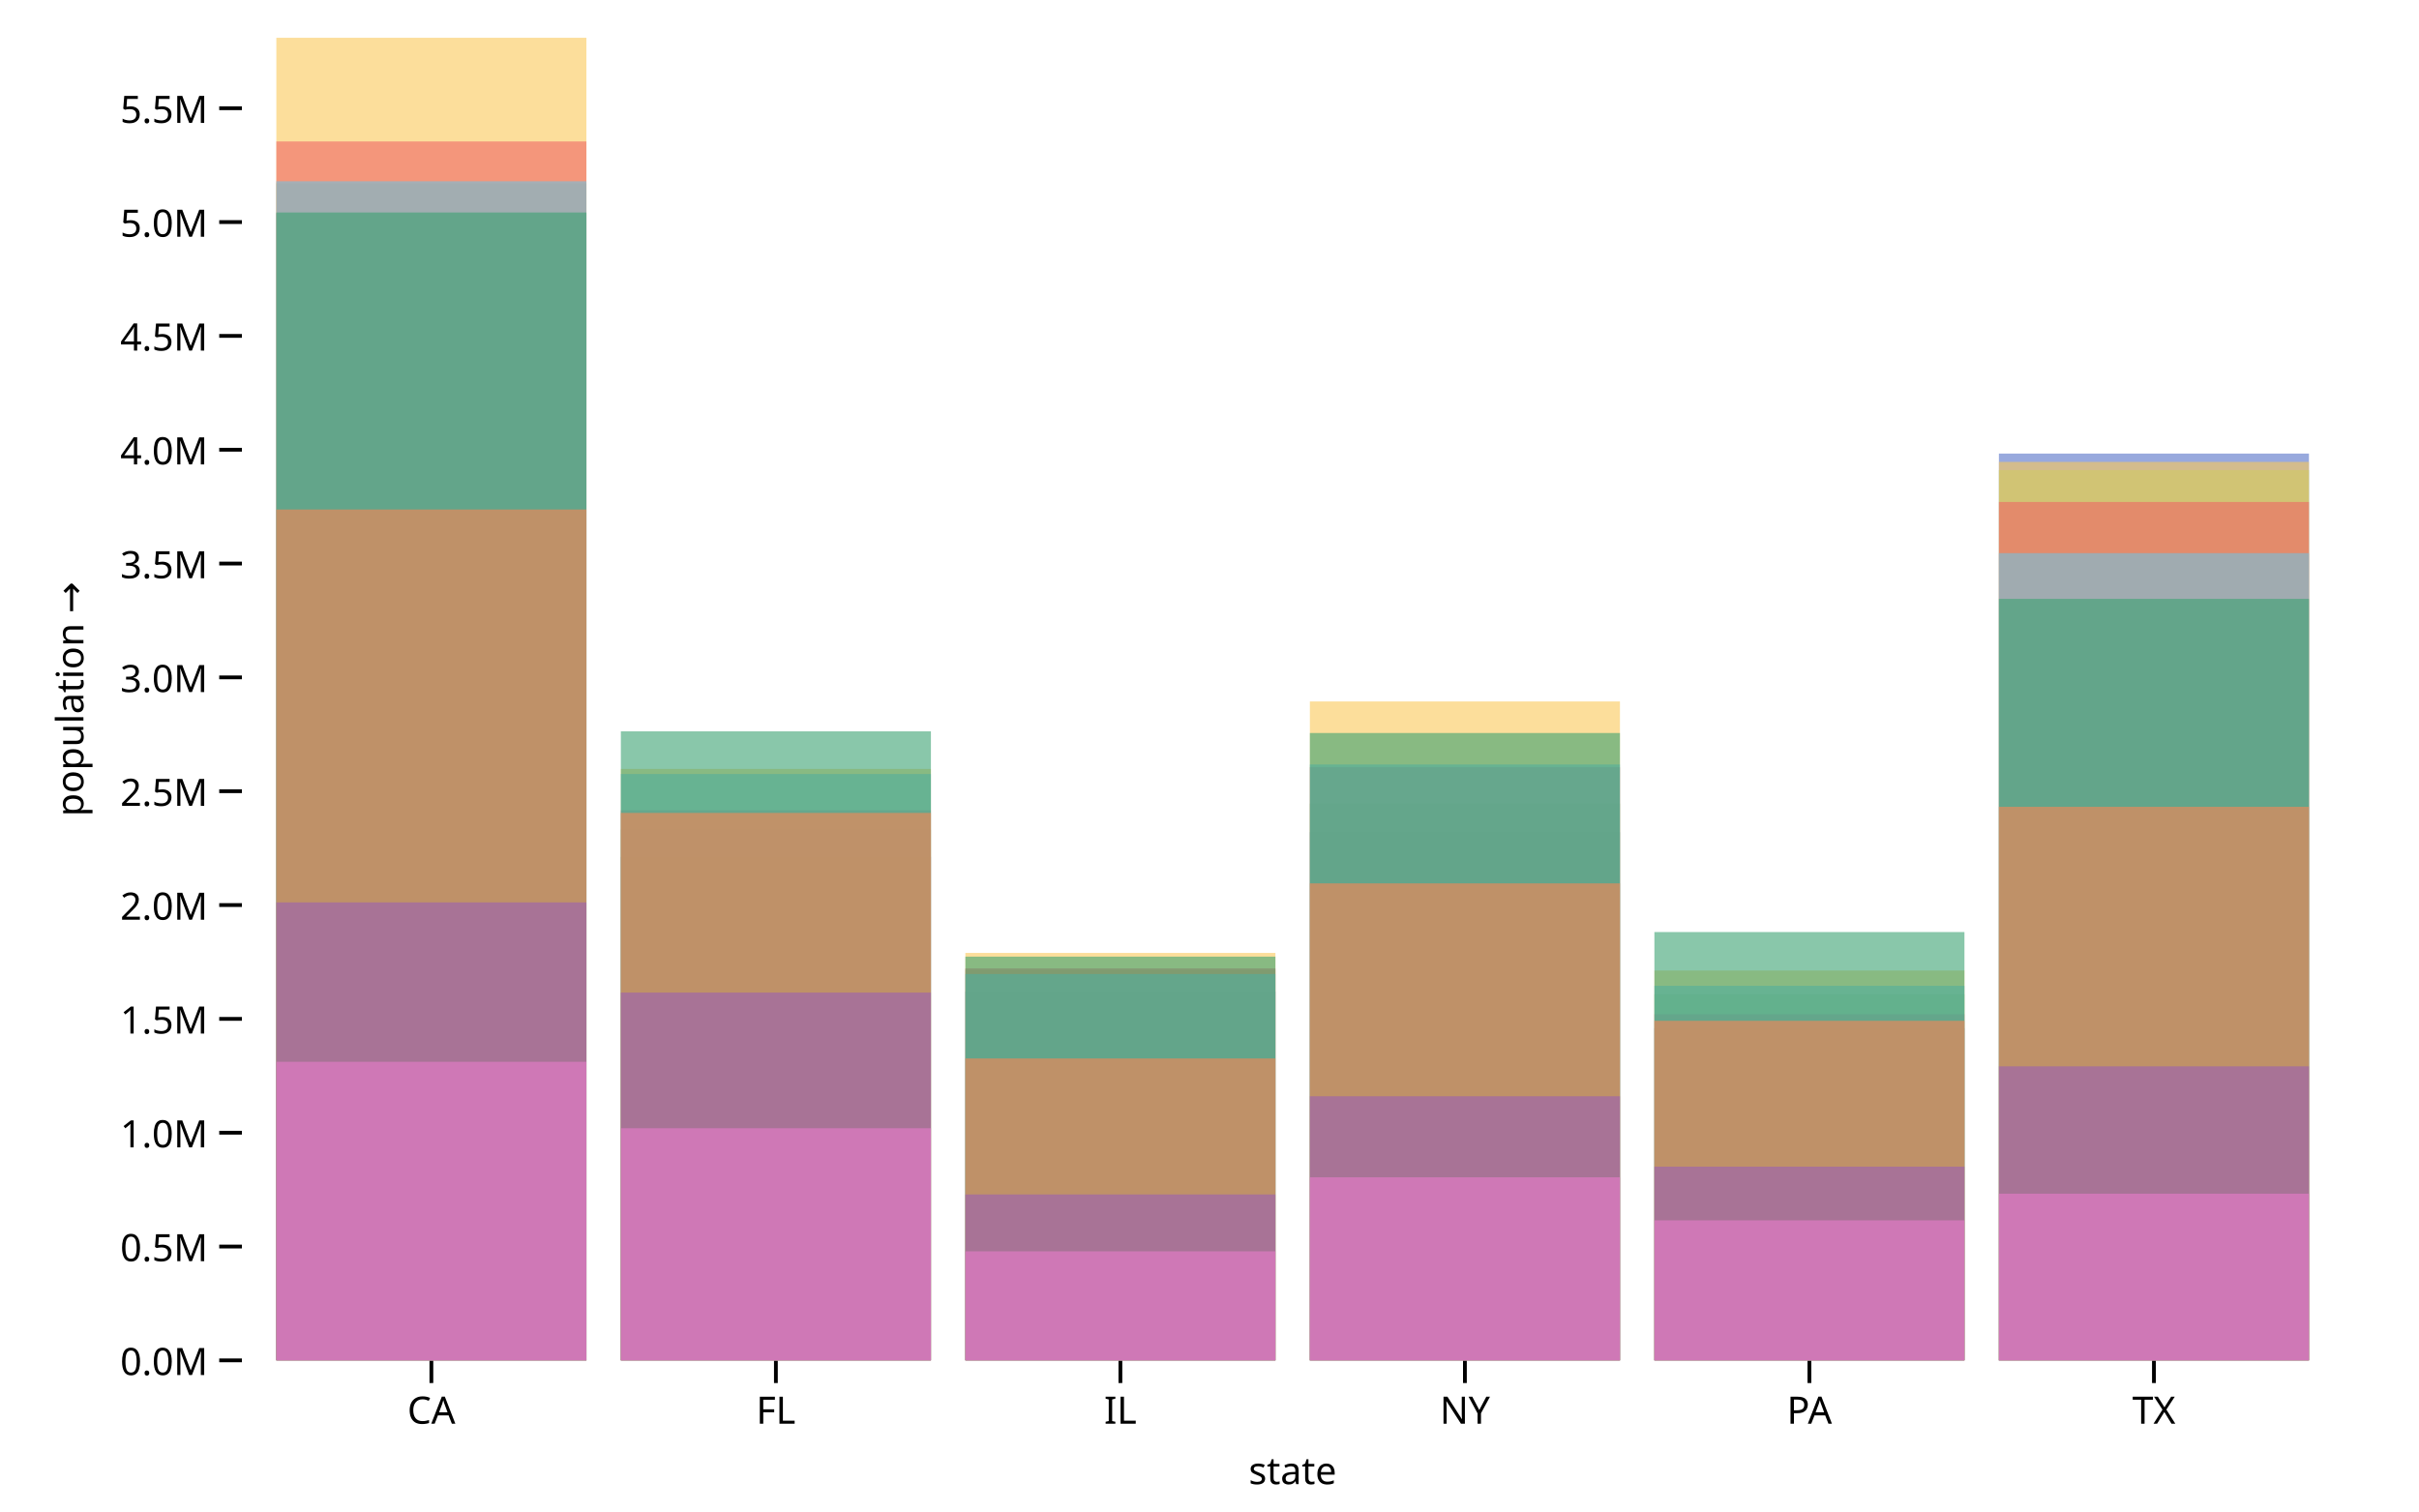
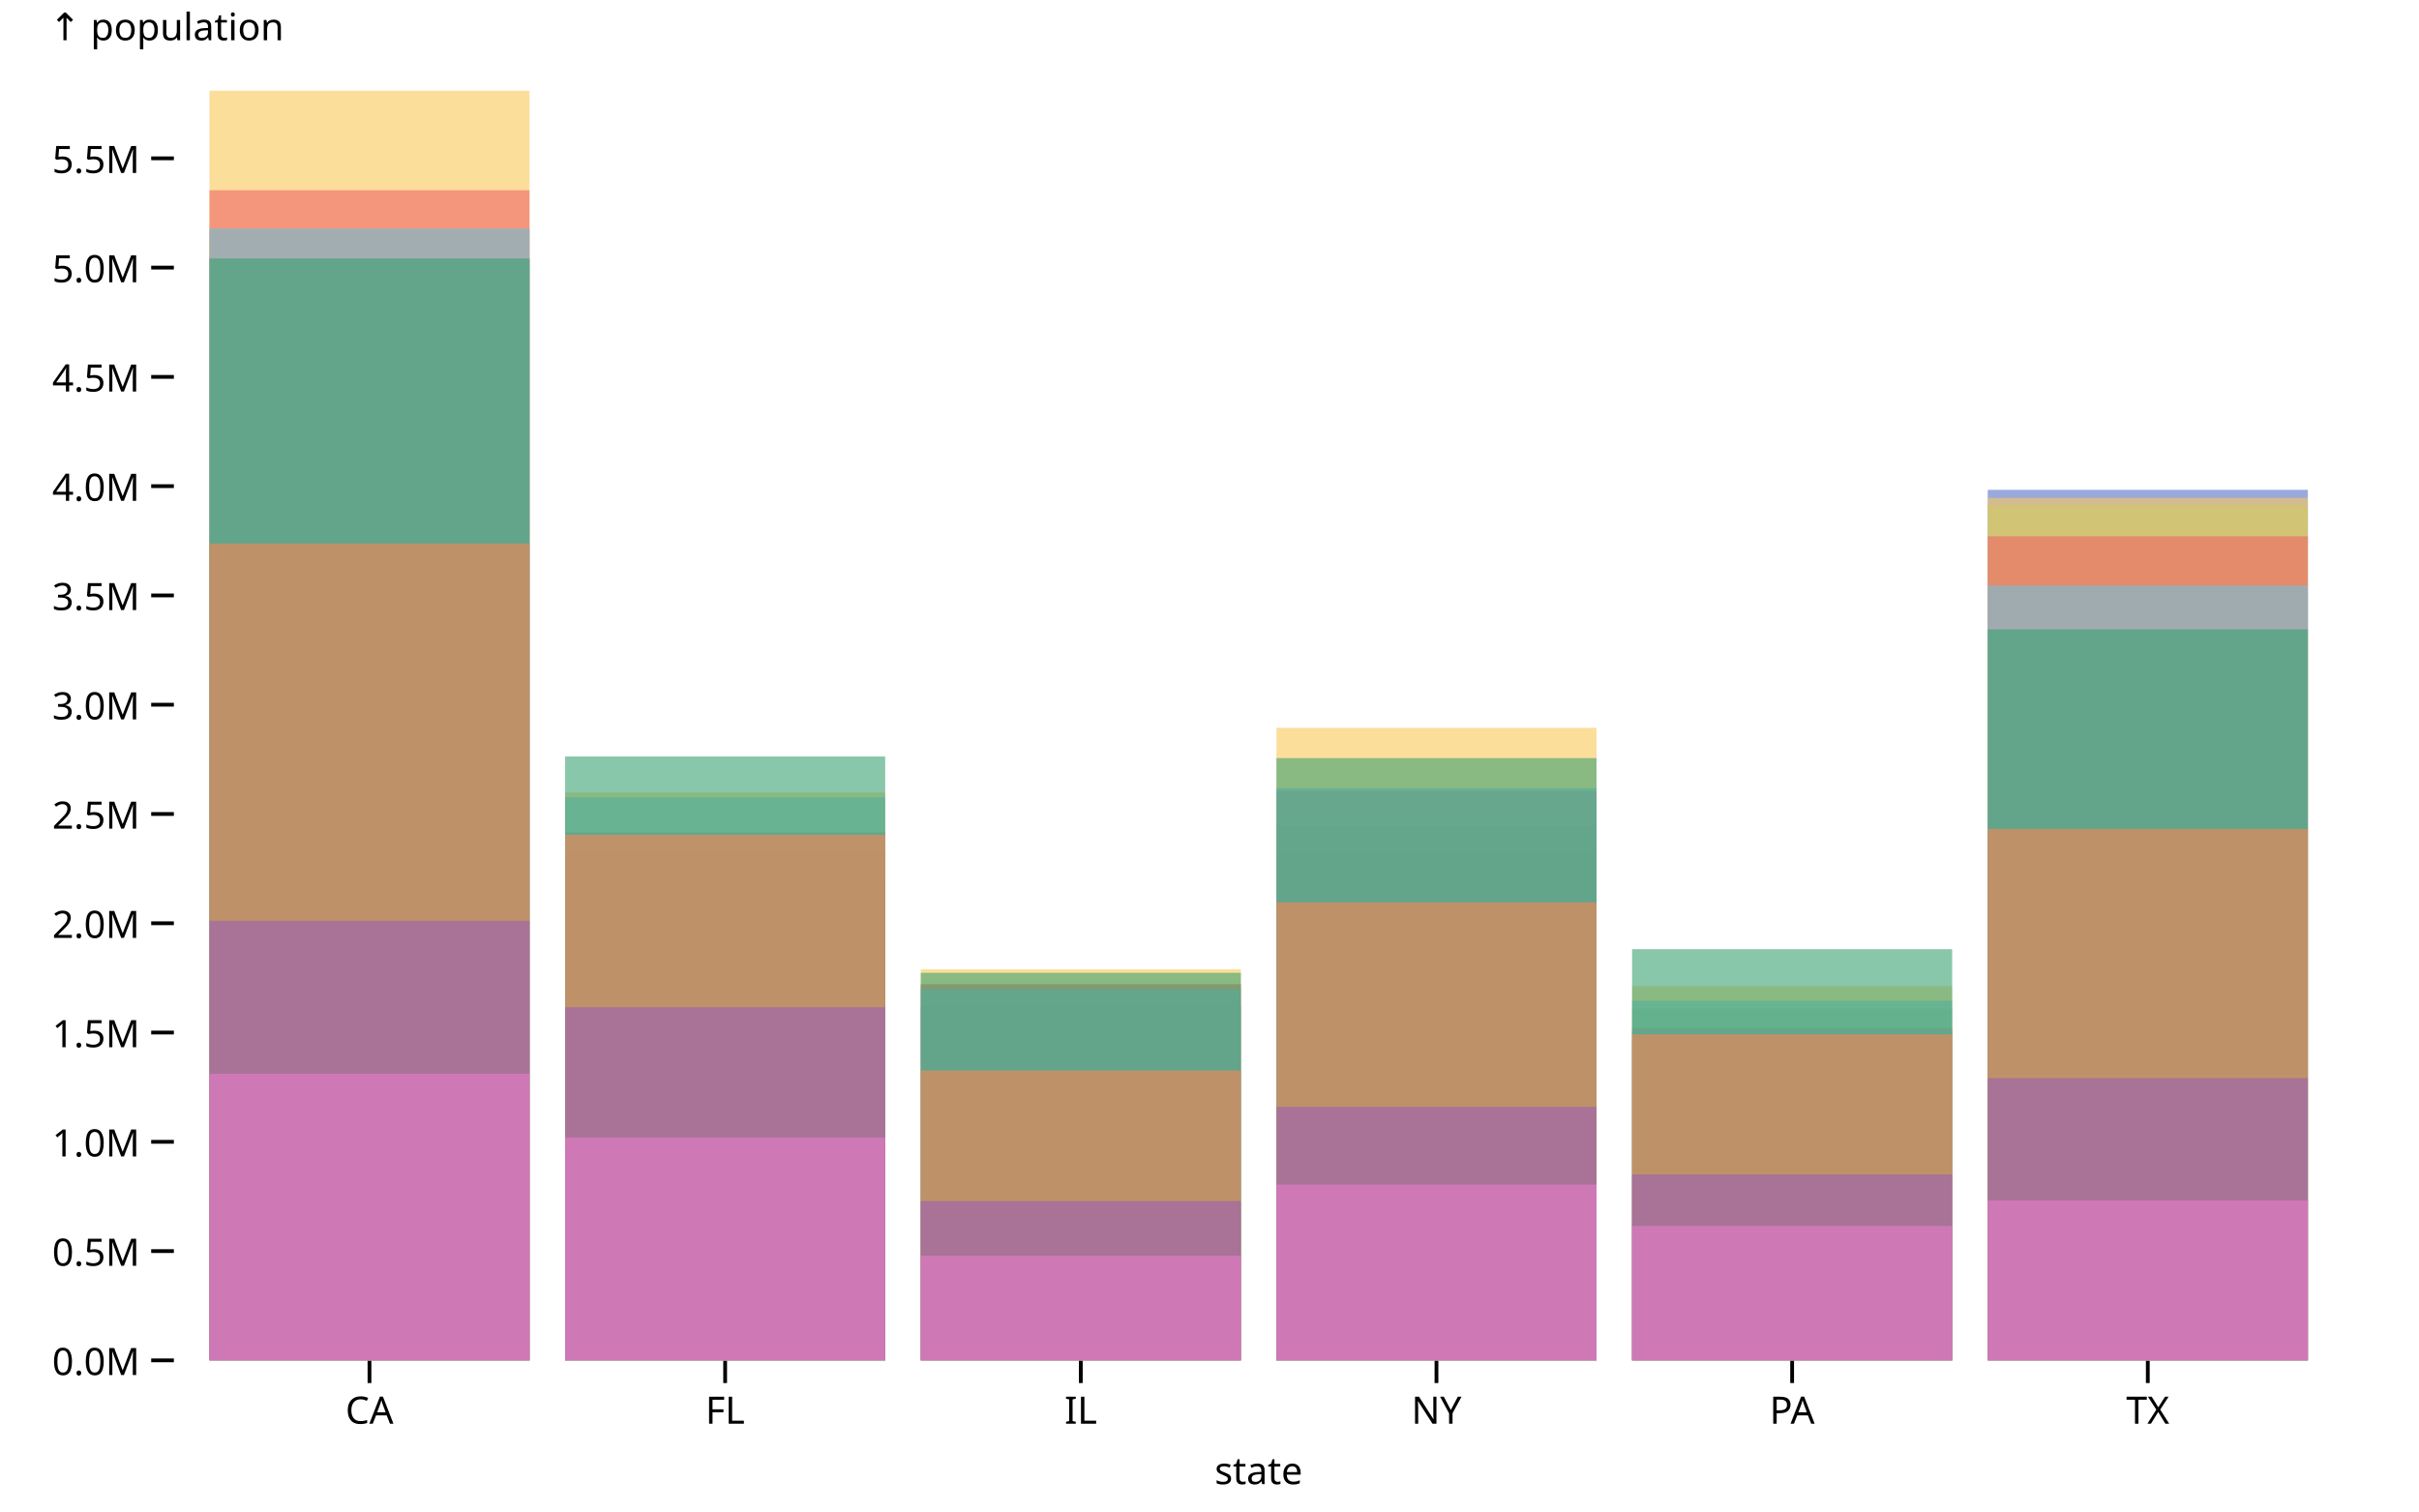
<svg xmlns="http://www.w3.org/2000/svg" width="640" height="400" viewBox="0 0 640 400">
-   <line x1="114.131" y1="360" x2="114.131" y2="366" stroke="currentColor" stroke-width="1" />
-   <line x1="205.279" y1="360" x2="205.279" y2="366" stroke="currentColor" stroke-width="1" />
-   <line x1="296.426" y1="360" x2="296.426" y2="366" stroke="currentColor" stroke-width="1" />
-   <line x1="387.574" y1="360" x2="387.574" y2="366" stroke="currentColor" stroke-width="1" />
-   <line x1="478.721" y1="360" x2="478.721" y2="366" stroke="currentColor" stroke-width="1" />
-   <line x1="569.869" y1="360" x2="569.869" y2="366" stroke="currentColor" stroke-width="1" />
-   <text x="114.131" y="369" font-family="system-ui, sans-serif" font-size="10" text-anchor="middle" dominant-baseline="text-before-edge" fill="currentColor">CA</text>
-   <text x="205.279" y="369" font-family="system-ui, sans-serif" font-size="10" text-anchor="middle" dominant-baseline="text-before-edge" fill="currentColor">FL</text>
-   <text x="296.426" y="369" font-family="system-ui, sans-serif" font-size="10" text-anchor="middle" dominant-baseline="text-before-edge" fill="currentColor">IL</text>
-   <text x="387.574" y="369" font-family="system-ui, sans-serif" font-size="10" text-anchor="middle" dominant-baseline="text-before-edge" fill="currentColor">NY</text>
-   <text x="478.721" y="369" font-family="system-ui, sans-serif" font-size="10" text-anchor="middle" dominant-baseline="text-before-edge" fill="currentColor">PA</text>
-   <text x="569.869" y="369" font-family="system-ui, sans-serif" font-size="10" text-anchor="middle" dominant-baseline="text-before-edge" fill="currentColor">TX</text>
-   <text x="342" y="385" font-family="system-ui, sans-serif" font-size="10" text-anchor="middle" dominant-baseline="text-before-edge" fill="currentColor">state</text>
-   <line x1="64" y1="360" x2="58" y2="360" stroke="currentColor" stroke-width="1" />
-   <line x1="64" y1="329.877" x2="58" y2="329.877" stroke="currentColor" stroke-width="1" />
-   <line x1="64" y1="299.753" x2="58" y2="299.753" stroke="currentColor" stroke-width="1" />
-   <line x1="64" y1="269.63" x2="58" y2="269.63" stroke="currentColor" stroke-width="1" />
-   <line x1="64" y1="239.507" x2="58" y2="239.507" stroke="currentColor" stroke-width="1" />
-   <line x1="64" y1="209.383" x2="58" y2="209.383" stroke="currentColor" stroke-width="1" />
-   <line x1="64" y1="179.26" x2="58" y2="179.26" stroke="currentColor" stroke-width="1" />
-   <line x1="64" y1="149.137" x2="58" y2="149.137" stroke="currentColor" stroke-width="1" />
-   <line x1="64" y1="119.014" x2="58" y2="119.014" stroke="currentColor" stroke-width="1" />
-   <line x1="64" y1="88.89" x2="58" y2="88.89" stroke="currentColor" stroke-width="1" />
-   <line x1="64" y1="58.767" x2="58" y2="58.767" stroke="currentColor" stroke-width="1" />
-   <line x1="64" y1="28.644" x2="58" y2="28.644" stroke="currentColor" stroke-width="1" />
-   <text x="55" y="360" font-family="system-ui, sans-serif" font-size="10" text-anchor="end" dominant-baseline="central" fill="currentColor">0.0M</text>
-   <text x="55" y="329.877" font-family="system-ui, sans-serif" font-size="10" text-anchor="end" dominant-baseline="central" fill="currentColor">0.5M</text>
-   <text x="55" y="299.753" font-family="system-ui, sans-serif" font-size="10" text-anchor="end" dominant-baseline="central" fill="currentColor">1.0M</text>
-   <text x="55" y="269.63" font-family="system-ui, sans-serif" font-size="10" text-anchor="end" dominant-baseline="central" fill="currentColor">1.5M</text>
-   <text x="55" y="239.507" font-family="system-ui, sans-serif" font-size="10" text-anchor="end" dominant-baseline="central" fill="currentColor">2.0M</text>
-   <text x="55" y="209.383" font-family="system-ui, sans-serif" font-size="10" text-anchor="end" dominant-baseline="central" fill="currentColor">2.5M</text>
-   <text x="55" y="179.26" font-family="system-ui, sans-serif" font-size="10" text-anchor="end" dominant-baseline="central" fill="currentColor">3.0M</text>
-   <text x="55" y="149.137" font-family="system-ui, sans-serif" font-size="10" text-anchor="end" dominant-baseline="central" fill="currentColor">3.5M</text>
-   <text x="55" y="119.014" font-family="system-ui, sans-serif" font-size="10" text-anchor="end" dominant-baseline="central" fill="currentColor">4.0M</text>
-   <text x="55" y="88.89" font-family="system-ui, sans-serif" font-size="10" text-anchor="end" dominant-baseline="central" fill="currentColor">4.5M</text>
-   <text x="55" y="58.767" font-family="system-ui, sans-serif" font-size="10" text-anchor="end" dominant-baseline="central" fill="currentColor">5.0M</text>
-   <text x="55" y="28.644" font-family="system-ui, sans-serif" font-size="10" text-anchor="end" dominant-baseline="central" fill="currentColor">5.5M</text>
-   <text x="25" y="185" transform="rotate(-90,25,185)" font-family="system-ui, sans-serif" font-size="10" text-anchor="middle" dominant-baseline="text-after-edge" fill="currentColor">population →</text>
-   <rect x="73.115" y="56.451" width="82.033" height="303.549" fill="#5470c6" fill-opacity="0.6" />
-   <rect x="73.115" y="48.504" width="82.033" height="311.496" fill="#91cc75" fill-opacity="0.6" />
-   <rect x="73.115" y="10" width="82.033" height="350" fill="#fac858" fill-opacity="0.6" />
-   <rect x="73.115" y="37.433" width="82.033" height="322.567" fill="#ee6666" fill-opacity="0.6" />
-   <rect x="73.115" y="47.967" width="82.033" height="312.033" fill="#73c0de" fill-opacity="0.6" />
-   <rect x="73.115" y="56.231" width="82.033" height="303.769" fill="#3ba272" fill-opacity="0.6" />
-   <rect x="73.115" y="134.831" width="82.033" height="225.169" fill="#fc8452" fill-opacity="0.6" />
-   <rect x="73.115" y="238.803" width="82.033" height="121.197" fill="#9a60b4" fill-opacity="0.6" />
-   <rect x="73.115" y="280.994" width="82.033" height="79.006" fill="#ea7ccc" fill-opacity="0.6" />
-   <rect x="528.852" y="120.032" width="82.033" height="239.968" fill="#5470c6" fill-opacity="0.6" />
-   <rect x="528.852" y="124.404" width="82.033" height="235.596" fill="#91cc75" fill-opacity="0.6" />
-   <rect x="528.852" y="122.24" width="82.033" height="237.76" fill="#fac858" fill-opacity="0.6" />
-   <rect x="528.852" y="132.838" width="82.033" height="227.162" fill="#ee6666" fill-opacity="0.6" />
-   <rect x="528.852" y="146.381" width="82.033" height="213.619" fill="#73c0de" fill-opacity="0.6" />
-   <rect x="528.852" y="158.479" width="82.033" height="201.521" fill="#3ba272" fill-opacity="0.6" />
-   <rect x="528.852" y="213.511" width="82.033" height="146.489" fill="#fc8452" fill-opacity="0.6" />
-   <rect x="528.852" y="282.192" width="82.033" height="77.808" fill="#9a60b4" fill-opacity="0.6" />
-   <rect x="528.852" y="315.889" width="82.033" height="44.111" fill="#ea7ccc" fill-opacity="0.6" />
-   <rect x="164.262" y="226.794" width="82.033" height="133.206" fill="#5470c6" fill-opacity="0.6" />
-   <rect x="164.262" y="219.559" width="82.033" height="140.441" fill="#91cc75" fill-opacity="0.6" />
-   <rect x="164.262" y="203.49" width="82.033" height="156.51" fill="#fac858" fill-opacity="0.6" />
-   <rect x="164.262" y="214.434" width="82.033" height="145.566" fill="#ee6666" fill-opacity="0.6" />
-   <rect x="164.262" y="204.83" width="82.033" height="155.17" fill="#73c0de" fill-opacity="0.6" />
-   <rect x="164.262" y="193.54" width="82.033" height="166.46" fill="#3ba272" fill-opacity="0.6" />
-   <rect x="164.262" y="215.127" width="82.033" height="144.873" fill="#fc8452" fill-opacity="0.6" />
-   <rect x="164.262" y="262.669" width="82.033" height="97.331" fill="#9a60b4" fill-opacity="0.6" />
-   <rect x="164.262" y="298.575" width="82.033" height="61.425" fill="#ea7ccc" fill-opacity="0.6" />
-   <rect x="346.557" y="220.231" width="82.033" height="139.769" fill="#5470c6" fill-opacity="0.6" />
-   <rect x="346.557" y="212.661" width="82.033" height="147.339" fill="#91cc75" fill-opacity="0.6" />
-   <rect x="346.557" y="185.63" width="82.033" height="174.37" fill="#fac858" fill-opacity="0.6" />
-   <rect x="346.557" y="203.036" width="82.033" height="156.964" fill="#ee6666" fill-opacity="0.6" />
-   <rect x="346.557" y="202.315" width="82.033" height="157.685" fill="#73c0de" fill-opacity="0.6" />
-   <rect x="346.557" y="193.983" width="82.033" height="166.017" fill="#3ba272" fill-opacity="0.6" />
-   <rect x="346.557" y="233.771" width="82.033" height="126.229" fill="#fc8452" fill-opacity="0.6" />
-   <rect x="346.557" y="290.111" width="82.033" height="69.889" fill="#9a60b4" fill-opacity="0.6" />
-   <rect x="346.557" y="311.556" width="82.033" height="48.444" fill="#ea7ccc" fill-opacity="0.6" />
-   <rect x="255.41" y="262.42" width="82.033" height="97.58" fill="#5470c6" fill-opacity="0.6" />
-   <rect x="255.41" y="256.618" width="82.033" height="103.382" fill="#91cc75" fill-opacity="0.6" />
-   <rect x="255.41" y="252.174" width="82.033" height="107.826" fill="#fac858" fill-opacity="0.6" />
-   <rect x="255.41" y="256.258" width="82.033" height="103.742" fill="#ee6666" fill-opacity="0.6" />
-   <rect x="255.41" y="257.757" width="82.033" height="102.243" fill="#73c0de" fill-opacity="0.6" />
-   <rect x="255.41" y="253.161" width="82.033" height="106.839" fill="#3ba272" fill-opacity="0.6" />
-   <rect x="255.41" y="280.106" width="82.033" height="79.894" fill="#fc8452" fill-opacity="0.6" />
-   <rect x="255.41" y="316.091" width="82.033" height="43.909" fill="#9a60b4" fill-opacity="0.6" />
-   <rect x="255.41" y="331.145" width="82.033" height="28.855" fill="#ea7ccc" fill-opacity="0.6" />
-   <rect x="437.705" y="272.104" width="82.033" height="87.896" fill="#5470c6" fill-opacity="0.6" />
-   <rect x="437.705" y="263.122" width="82.033" height="96.878" fill="#91cc75" fill-opacity="0.6" />
-   <rect x="437.705" y="256.831" width="82.033" height="103.169" fill="#fac858" fill-opacity="0.6" />
-   <rect x="437.705" y="268.401" width="82.033" height="91.599" fill="#ee6666" fill-opacity="0.6" />
-   <rect x="437.705" y="260.877" width="82.033" height="99.123" fill="#73c0de" fill-opacity="0.6" />
-   <rect x="437.705" y="246.653" width="82.033" height="113.347" fill="#3ba272" fill-opacity="0.6" />
-   <rect x="437.705" y="270.14" width="82.033" height="89.86" fill="#fc8452" fill-opacity="0.6" />
-   <rect x="437.705" y="308.736" width="82.033" height="51.264" fill="#9a60b4" fill-opacity="0.6" />
-   <rect x="437.705" y="322.944" width="82.033" height="37.056" fill="#ea7ccc" fill-opacity="0.6" />
+   <line x1="97.754" y1="360" x2="97.754" y2="366" stroke="currentColor" stroke-width="1" />
+   <line x1="191.852" y1="360" x2="191.852" y2="366" stroke="currentColor" stroke-width="1" />
+   <line x1="285.951" y1="360" x2="285.951" y2="366" stroke="currentColor" stroke-width="1" />
+   <line x1="380.049" y1="360" x2="380.049" y2="366" stroke="currentColor" stroke-width="1" />
+   <line x1="474.148" y1="360" x2="474.148" y2="366" stroke="currentColor" stroke-width="1" />
+   <line x1="568.246" y1="360" x2="568.246" y2="366" stroke="currentColor" stroke-width="1" />
+   <text x="97.754" y="369" font-family="system-ui, sans-serif" font-size="10" text-anchor="middle" dominant-baseline="text-before-edge" fill="currentColor">CA</text>
+   <text x="191.852" y="369" font-family="system-ui, sans-serif" font-size="10" text-anchor="middle" dominant-baseline="text-before-edge" fill="currentColor">FL</text>
+   <text x="285.951" y="369" font-family="system-ui, sans-serif" font-size="10" text-anchor="middle" dominant-baseline="text-before-edge" fill="currentColor">IL</text>
+   <text x="380.049" y="369" font-family="system-ui, sans-serif" font-size="10" text-anchor="middle" dominant-baseline="text-before-edge" fill="currentColor">NY</text>
+   <text x="474.148" y="369" font-family="system-ui, sans-serif" font-size="10" text-anchor="middle" dominant-baseline="text-before-edge" fill="currentColor">PA</text>
+   <text x="568.246" y="369" font-family="system-ui, sans-serif" font-size="10" text-anchor="middle" dominant-baseline="text-before-edge" fill="currentColor">TX</text>
+   <text x="333" y="385" font-family="system-ui, sans-serif" font-size="10" text-anchor="middle" dominant-baseline="text-before-edge" fill="currentColor">state</text>
+   <line x1="46" y1="360" x2="40" y2="360" stroke="currentColor" stroke-width="1" />
+   <line x1="46" y1="331.082" x2="40" y2="331.082" stroke="currentColor" stroke-width="1" />
+   <line x1="46" y1="302.163" x2="40" y2="302.163" stroke="currentColor" stroke-width="1" />
+   <line x1="46" y1="273.245" x2="40" y2="273.245" stroke="currentColor" stroke-width="1" />
+   <line x1="46" y1="244.326" x2="40" y2="244.326" stroke="currentColor" stroke-width="1" />
+   <line x1="46" y1="215.408" x2="40" y2="215.408" stroke="currentColor" stroke-width="1" />
+   <line x1="46" y1="186.49" x2="40" y2="186.49" stroke="currentColor" stroke-width="1" />
+   <line x1="46" y1="157.571" x2="40" y2="157.571" stroke="currentColor" stroke-width="1" />
+   <line x1="46" y1="128.653" x2="40" y2="128.653" stroke="currentColor" stroke-width="1" />
+   <line x1="46" y1="99.735" x2="40" y2="99.735" stroke="currentColor" stroke-width="1" />
+   <line x1="46" y1="70.816" x2="40" y2="70.816" stroke="currentColor" stroke-width="1" />
+   <line x1="46" y1="41.898" x2="40" y2="41.898" stroke="currentColor" stroke-width="1" />
+   <text x="37" y="360" font-family="system-ui, sans-serif" font-size="10" text-anchor="end" dominant-baseline="central" fill="currentColor">0.0M</text>
+   <text x="37" y="331.082" font-family="system-ui, sans-serif" font-size="10" text-anchor="end" dominant-baseline="central" fill="currentColor">0.5M</text>
+   <text x="37" y="302.163" font-family="system-ui, sans-serif" font-size="10" text-anchor="end" dominant-baseline="central" fill="currentColor">1.0M</text>
+   <text x="37" y="273.245" font-family="system-ui, sans-serif" font-size="10" text-anchor="end" dominant-baseline="central" fill="currentColor">1.5M</text>
+   <text x="37" y="244.326" font-family="system-ui, sans-serif" font-size="10" text-anchor="end" dominant-baseline="central" fill="currentColor">2.0M</text>
+   <text x="37" y="215.408" font-family="system-ui, sans-serif" font-size="10" text-anchor="end" dominant-baseline="central" fill="currentColor">2.5M</text>
+   <text x="37" y="186.49" font-family="system-ui, sans-serif" font-size="10" text-anchor="end" dominant-baseline="central" fill="currentColor">3.0M</text>
+   <text x="37" y="157.571" font-family="system-ui, sans-serif" font-size="10" text-anchor="end" dominant-baseline="central" fill="currentColor">3.5M</text>
+   <text x="37" y="128.653" font-family="system-ui, sans-serif" font-size="10" text-anchor="end" dominant-baseline="central" fill="currentColor">4.0M</text>
+   <text x="37" y="99.735" font-family="system-ui, sans-serif" font-size="10" text-anchor="end" dominant-baseline="central" fill="currentColor">4.5M</text>
+   <text x="37" y="70.816" font-family="system-ui, sans-serif" font-size="10" text-anchor="end" dominant-baseline="central" fill="currentColor">5.0M</text>
+   <text x="37" y="41.898" font-family="system-ui, sans-serif" font-size="10" text-anchor="end" dominant-baseline="central" fill="currentColor">5.5M</text>
+   <text x="13" y="13" font-family="system-ui, sans-serif" font-size="10" text-anchor="start" dominant-baseline="text-after-edge" fill="currentColor">↑ population</text>
+   <rect x="55.41" y="68.593" width="84.689" height="291.407" fill="#5470c6" fill-opacity="0.6" />
+   <rect x="55.41" y="60.964" width="84.689" height="299.036" fill="#91cc75" fill-opacity="0.6" />
+   <rect x="55.41" y="24" width="84.689" height="336" fill="#fac858" fill-opacity="0.6" />
+   <rect x="55.41" y="50.336" width="84.689" height="309.664" fill="#ee6666" fill-opacity="0.6" />
+   <rect x="55.41" y="60.449" width="84.689" height="299.551" fill="#73c0de" fill-opacity="0.6" />
+   <rect x="55.41" y="68.382" width="84.689" height="291.618" fill="#3ba272" fill-opacity="0.6" />
+   <rect x="55.41" y="143.837" width="84.689" height="216.163" fill="#fc8452" fill-opacity="0.6" />
+   <rect x="55.41" y="243.651" width="84.689" height="116.349" fill="#9a60b4" fill-opacity="0.6" />
+   <rect x="55.41" y="284.154" width="84.689" height="75.846" fill="#ea7ccc" fill-opacity="0.6" />
+   <rect x="525.902" y="129.631" width="84.689" height="230.369" fill="#5470c6" fill-opacity="0.6" />
+   <rect x="525.902" y="133.828" width="84.689" height="226.172" fill="#91cc75" fill-opacity="0.6" />
+   <rect x="525.902" y="131.75" width="84.689" height="228.25" fill="#fac858" fill-opacity="0.6" />
+   <rect x="525.902" y="141.925" width="84.689" height="218.075" fill="#ee6666" fill-opacity="0.6" />
+   <rect x="525.902" y="154.926" width="84.689" height="205.074" fill="#73c0de" fill-opacity="0.6" />
+   <rect x="525.902" y="166.54" width="84.689" height="193.46" fill="#3ba272" fill-opacity="0.6" />
+   <rect x="525.902" y="219.37" width="84.689" height="140.63" fill="#fc8452" fill-opacity="0.6" />
+   <rect x="525.902" y="285.305" width="84.689" height="74.695" fill="#9a60b4" fill-opacity="0.6" />
+   <rect x="525.902" y="317.653" width="84.689" height="42.347" fill="#ea7ccc" fill-opacity="0.6" />
+   <rect x="149.508" y="232.122" width="84.689" height="127.878" fill="#5470c6" fill-opacity="0.6" />
+   <rect x="149.508" y="225.177" width="84.689" height="134.823" fill="#91cc75" fill-opacity="0.6" />
+   <rect x="149.508" y="209.75" width="84.689" height="150.25" fill="#fac858" fill-opacity="0.6" />
+   <rect x="149.508" y="220.256" width="84.689" height="139.744" fill="#ee6666" fill-opacity="0.6" />
+   <rect x="149.508" y="211.037" width="84.689" height="148.963" fill="#73c0de" fill-opacity="0.6" />
+   <rect x="149.508" y="200.198" width="84.689" height="159.802" fill="#3ba272" fill-opacity="0.6" />
+   <rect x="149.508" y="220.922" width="84.689" height="139.078" fill="#fc8452" fill-opacity="0.6" />
+   <rect x="149.508" y="266.562" width="84.689" height="93.438" fill="#9a60b4" fill-opacity="0.6" />
+   <rect x="149.508" y="301.032" width="84.689" height="58.968" fill="#ea7ccc" fill-opacity="0.6" />
+   <rect x="337.705" y="225.822" width="84.689" height="134.178" fill="#5470c6" fill-opacity="0.6" />
+   <rect x="337.705" y="218.555" width="84.689" height="141.445" fill="#91cc75" fill-opacity="0.6" />
+   <rect x="337.705" y="192.605" width="84.689" height="167.395" fill="#fac858" fill-opacity="0.6" />
+   <rect x="337.705" y="209.315" width="84.689" height="150.685" fill="#ee6666" fill-opacity="0.6" />
+   <rect x="337.705" y="208.622" width="84.689" height="151.378" fill="#73c0de" fill-opacity="0.6" />
+   <rect x="337.705" y="200.624" width="84.689" height="159.376" fill="#3ba272" fill-opacity="0.6" />
+   <rect x="337.705" y="238.82" width="84.689" height="121.18" fill="#fc8452" fill-opacity="0.6" />
+   <rect x="337.705" y="292.906" width="84.689" height="67.094" fill="#9a60b4" fill-opacity="0.6" />
+   <rect x="337.705" y="313.494" width="84.689" height="46.506" fill="#ea7ccc" fill-opacity="0.6" />
+   <rect x="243.607" y="266.323" width="84.689" height="93.677" fill="#5470c6" fill-opacity="0.6" />
+   <rect x="243.607" y="260.753" width="84.689" height="99.247" fill="#91cc75" fill-opacity="0.6" />
+   <rect x="243.607" y="256.487" width="84.689" height="103.513" fill="#fac858" fill-opacity="0.6" />
+   <rect x="243.607" y="260.408" width="84.689" height="99.592" fill="#ee6666" fill-opacity="0.6" />
+   <rect x="243.607" y="261.847" width="84.689" height="98.153" fill="#73c0de" fill-opacity="0.6" />
+   <rect x="243.607" y="257.434" width="84.689" height="102.566" fill="#3ba272" fill-opacity="0.6" />
+   <rect x="243.607" y="283.301" width="84.689" height="76.699" fill="#fc8452" fill-opacity="0.6" />
+   <rect x="243.607" y="317.847" width="84.689" height="42.153" fill="#9a60b4" fill-opacity="0.6" />
+   <rect x="243.607" y="332.299" width="84.689" height="27.701" fill="#ea7ccc" fill-opacity="0.6" />
+   <rect x="431.803" y="275.62" width="84.689" height="84.38" fill="#5470c6" fill-opacity="0.6" />
+   <rect x="431.803" y="266.997" width="84.689" height="93.003" fill="#91cc75" fill-opacity="0.6" />
+   <rect x="431.803" y="260.958" width="84.689" height="99.042" fill="#fac858" fill-opacity="0.6" />
+   <rect x="431.803" y="272.064" width="84.689" height="87.936" fill="#ee6666" fill-opacity="0.6" />
+   <rect x="431.803" y="264.842" width="84.689" height="95.158" fill="#73c0de" fill-opacity="0.6" />
+   <rect x="431.803" y="251.187" width="84.689" height="108.813" fill="#3ba272" fill-opacity="0.6" />
+   <rect x="431.803" y="273.734" width="84.689" height="86.266" fill="#fc8452" fill-opacity="0.6" />
+   <rect x="431.803" y="310.787" width="84.689" height="49.213" fill="#9a60b4" fill-opacity="0.6" />
+   <rect x="431.803" y="324.426" width="84.689" height="35.574" fill="#ea7ccc" fill-opacity="0.6" />
</svg>
